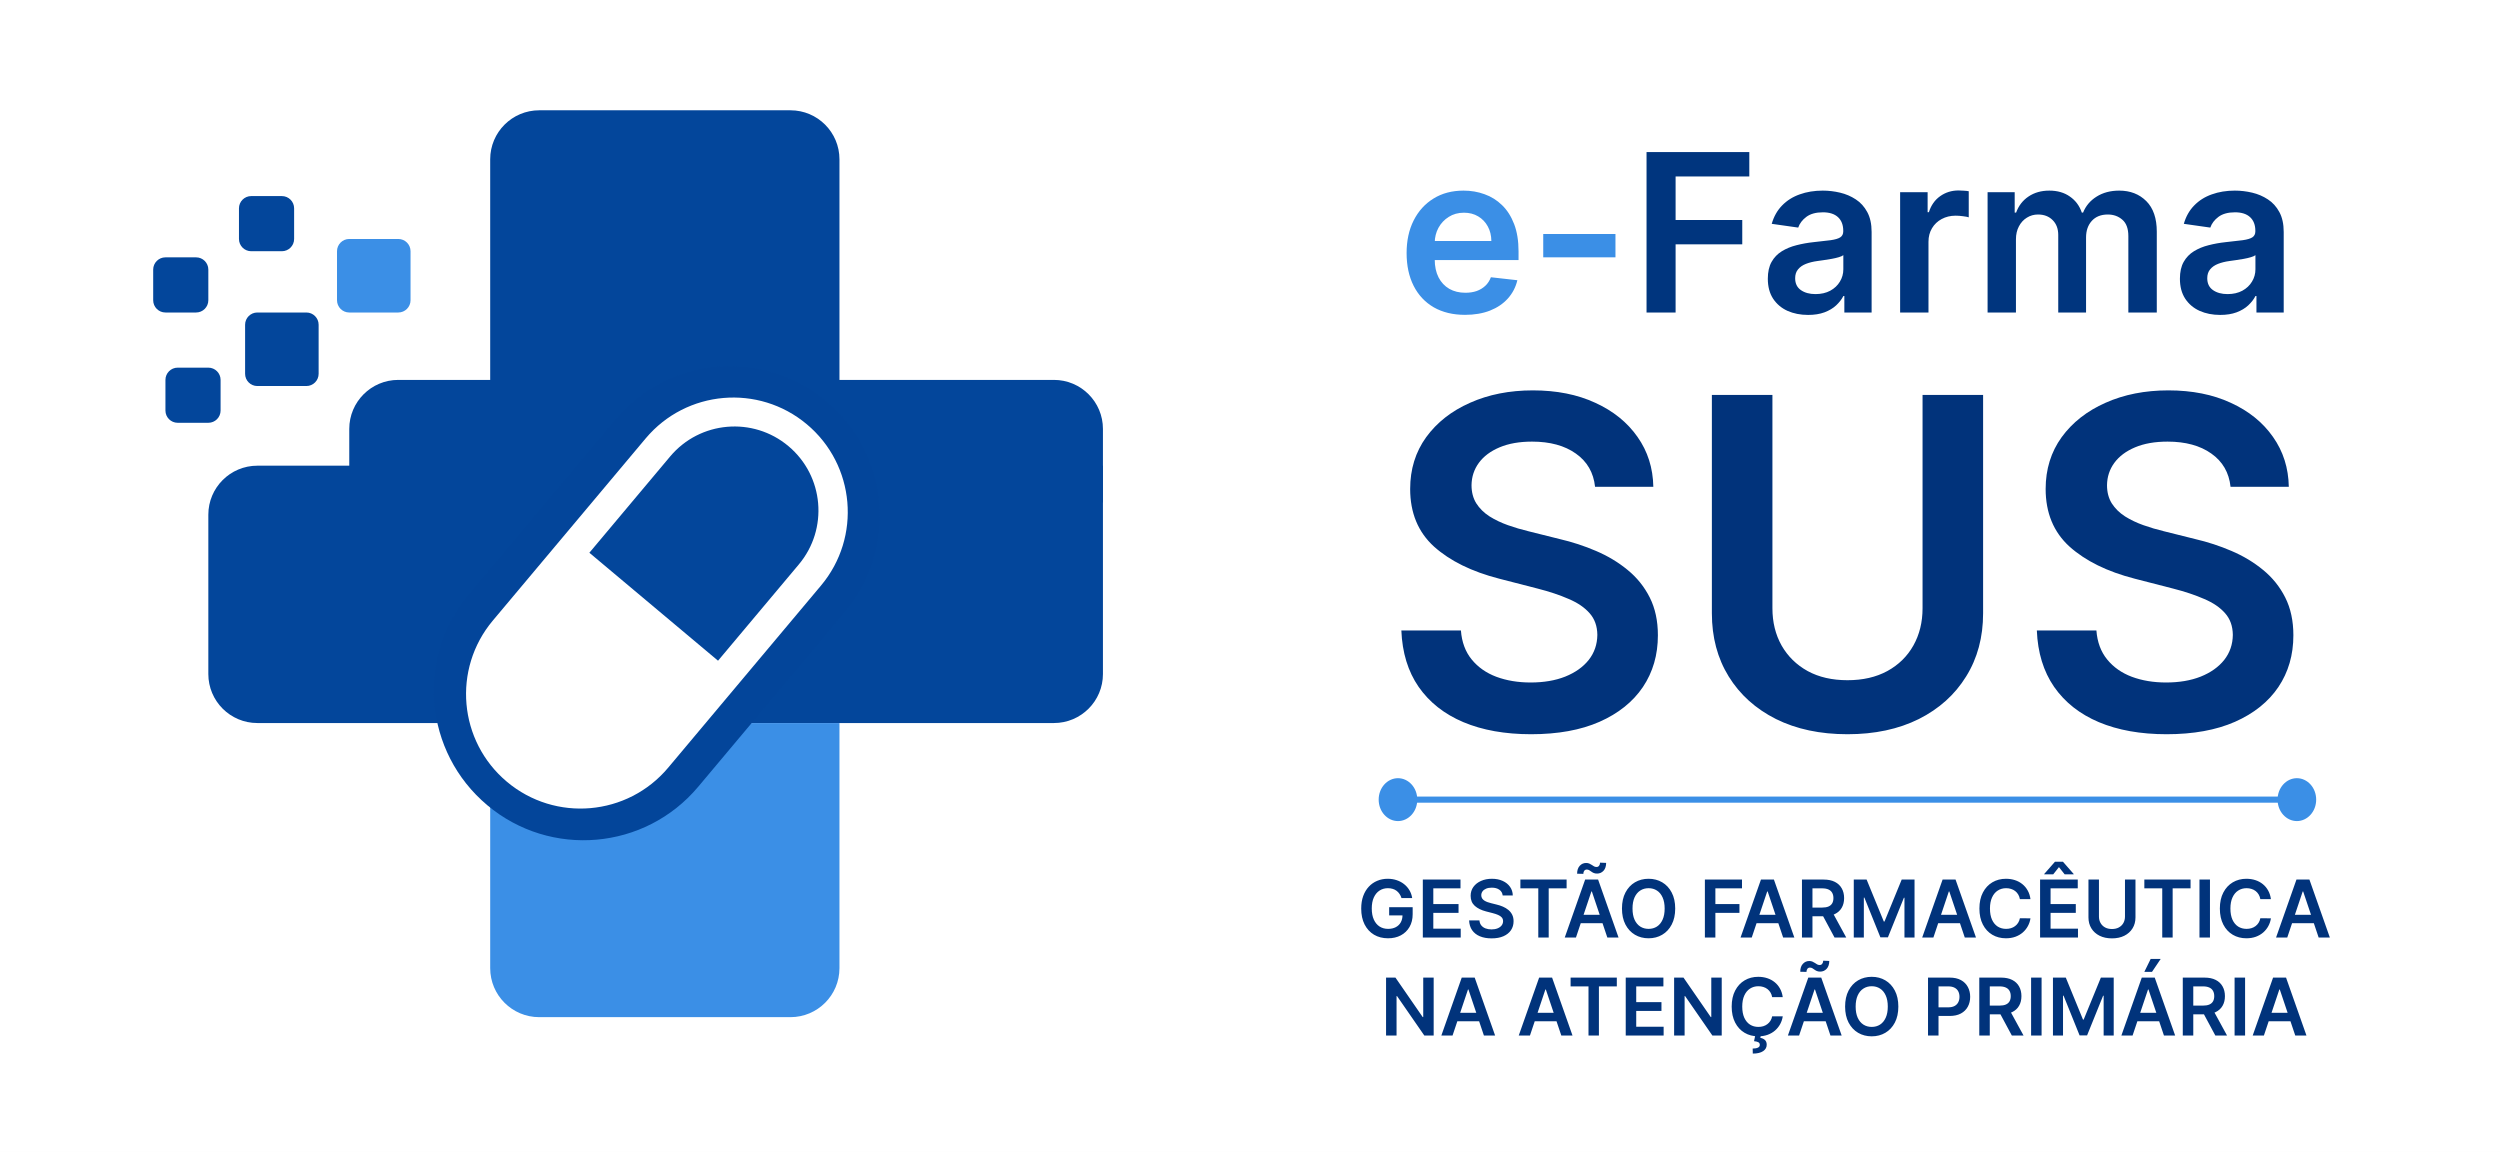
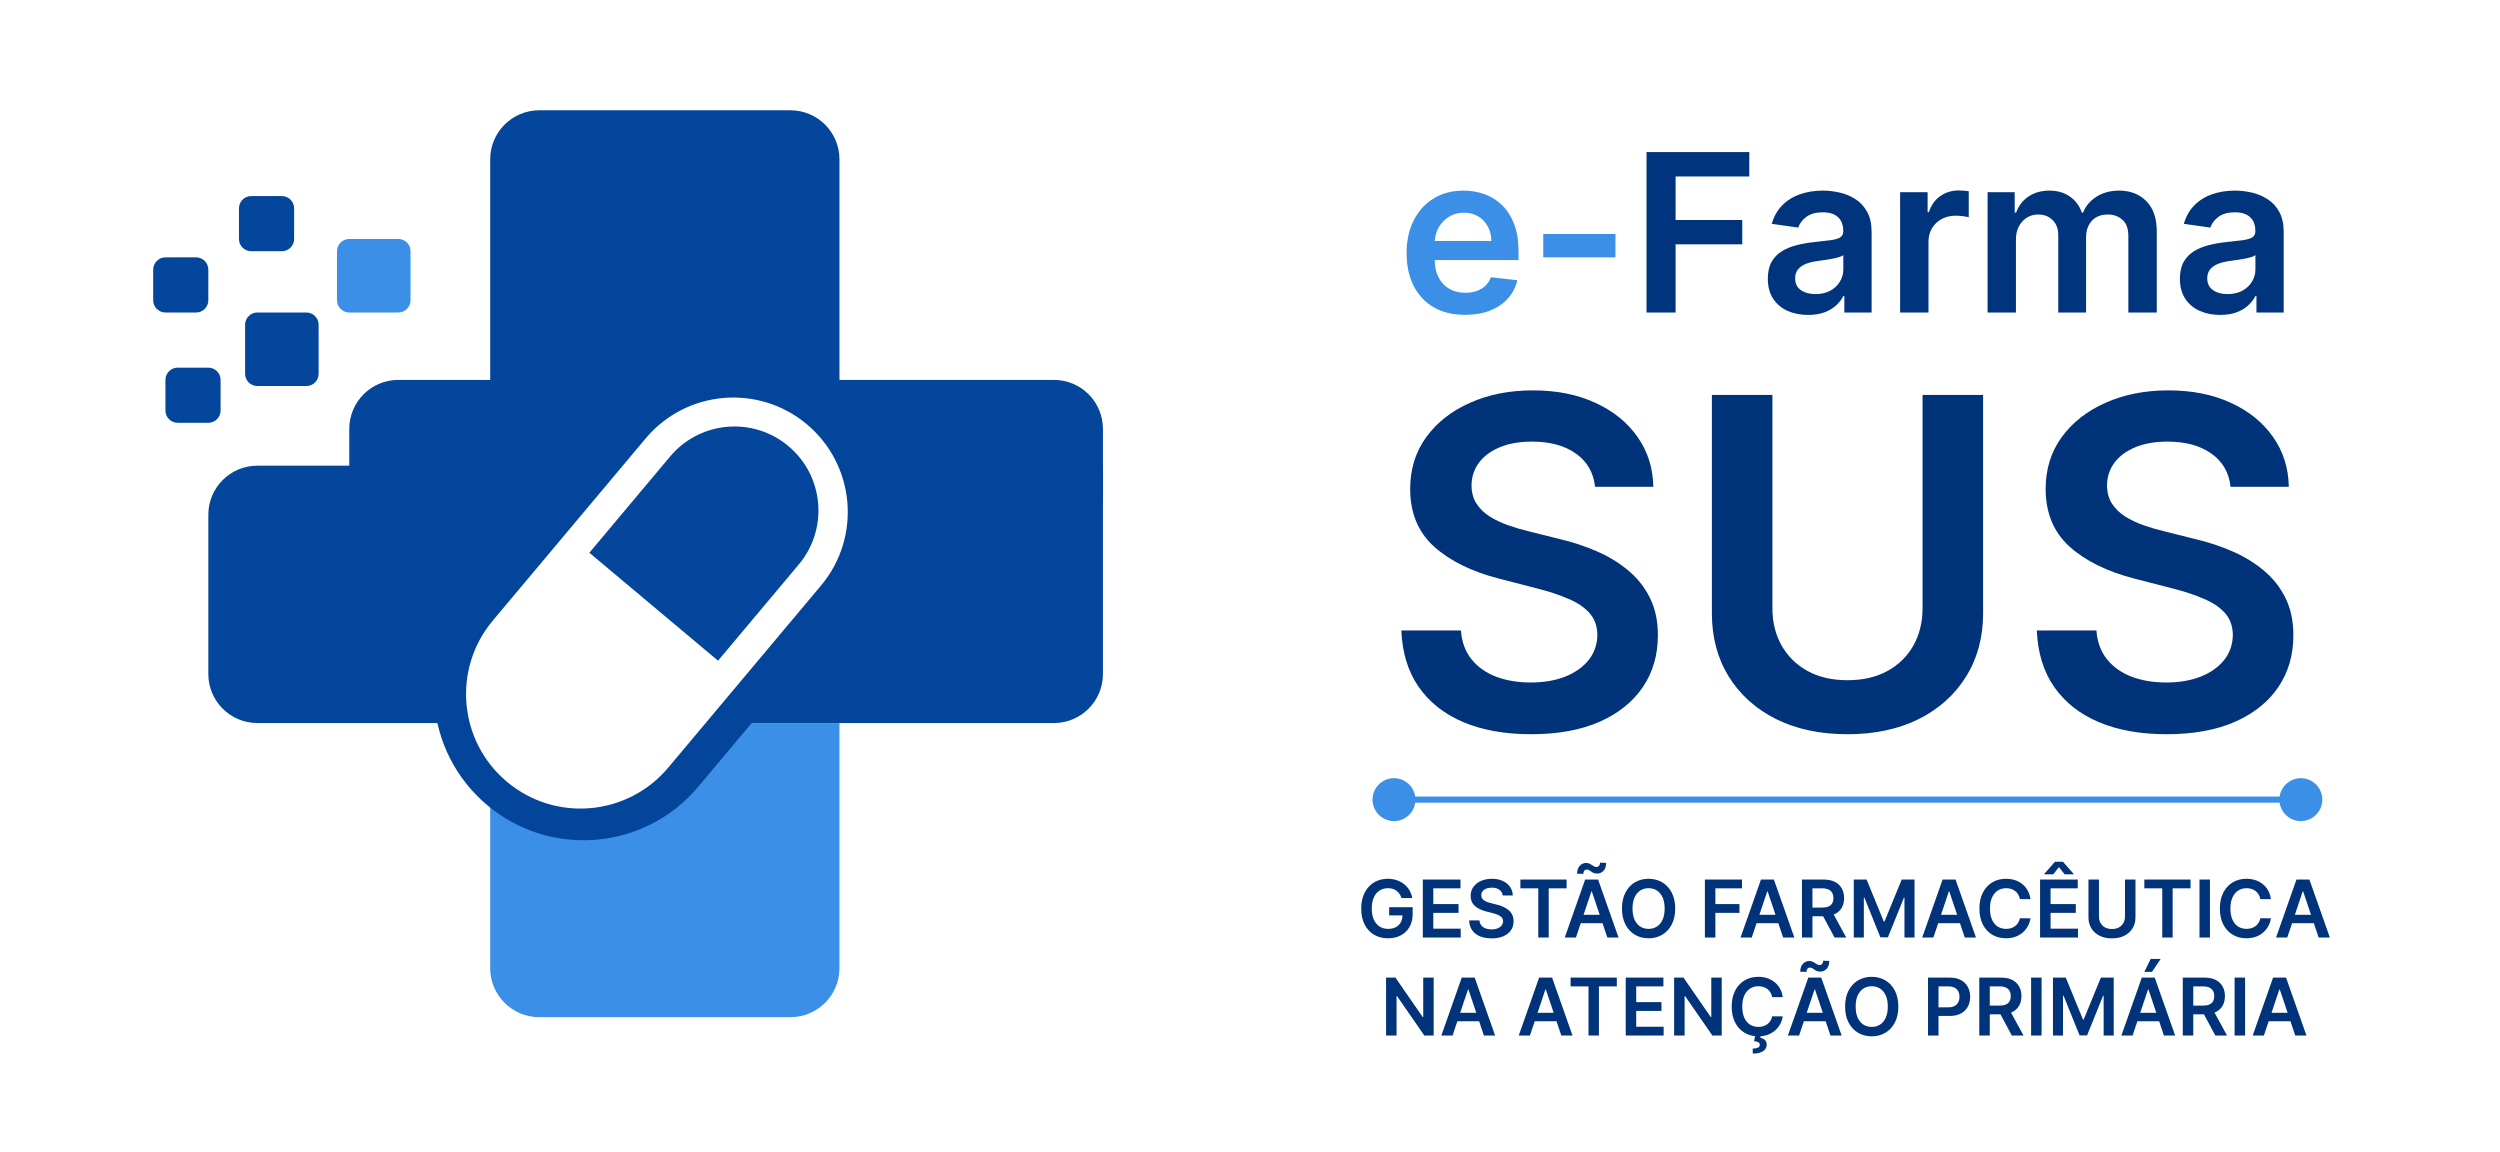
<svg xmlns="http://www.w3.org/2000/svg" width="408" height="188" viewBox="0 0 408 188" fill="none">
  <rect width="408" height="188" fill="white" />
  <path d="M42 118C37.582 118 34 114.418 34 110L34 84C34 79.582 37.582 76 42 76L180 76L180 110C180 114.418 176.418 118 172 118L42 118Z" fill="#03469B" />
  <path d="M57 70C57 65.582 60.582 62 65 62H172C176.418 62 180 65.582 180 70V82H57V70Z" fill="#03469B" />
  <path d="M80 26C80 21.582 83.582 18 88 18H129C133.418 18 137 21.582 137 26V68H80V26Z" fill="#03469B" />
  <path d="M80 118H137V158C137 162.418 133.418 166 129 166H88C83.582 166 80 162.418 80 158V118Z" fill="#3B8FE6" />
  <rect x="60.815" y="115.712" width="86.063" height="48.856" rx="24.428" transform="rotate(-50 60.8146 115.712)" fill="#03459A" />
  <rect x="68.424" y="115.583" width="76.156" height="37.356" rx="18.678" transform="rotate(-50 68.4238 115.583)" fill="white" />
  <path d="M96.184 90.208L109.365 74.499C114.231 68.701 122.876 67.944 128.674 72.81C134.473 77.676 135.23 86.321 130.364 92.12L117.183 107.828L96.184 90.208Z" fill="#03469B" />
  <rect x="55" y="39" width="12" height="12" rx="2" fill="#3B8FE6" />
  <rect x="40" y="51" width="12" height="12" rx="2" fill="#03469B" />
  <rect x="39" y="32" width="9" height="9" rx="2" fill="#03469B" />
  <rect x="25" y="42" width="9" height="9" rx="2" fill="#03469B" />
  <rect x="27" y="60" width="9" height="9" rx="2" fill="#03469B" />
  <path d="M239.094 51.383C237.126 51.383 235.425 50.974 233.994 50.156C232.57 49.33 231.475 48.162 230.708 46.653C229.941 45.136 229.558 43.351 229.558 41.297C229.558 39.277 229.941 37.504 230.708 35.979C231.484 34.445 232.566 33.251 233.955 32.399C235.344 31.538 236.977 31.108 238.852 31.108C240.062 31.108 241.204 31.304 242.278 31.696C243.36 32.08 244.315 32.676 245.141 33.486C245.977 34.295 246.633 35.327 247.11 36.58C247.587 37.824 247.826 39.307 247.826 41.028V42.447H231.731V39.328H243.39C243.381 38.442 243.19 37.653 242.815 36.963C242.44 36.264 241.915 35.715 241.242 35.314C240.577 34.913 239.802 34.713 238.915 34.713C237.969 34.713 237.138 34.943 236.423 35.403C235.707 35.855 235.148 36.452 234.748 37.193C234.356 37.926 234.156 38.731 234.147 39.609V42.332C234.147 43.474 234.356 44.455 234.773 45.273C235.191 46.082 235.775 46.705 236.525 47.139C237.275 47.565 238.153 47.778 239.158 47.778C239.832 47.778 240.441 47.685 240.987 47.497C241.532 47.301 242.005 47.016 242.406 46.641C242.806 46.266 243.109 45.801 243.313 45.247L247.634 45.733C247.362 46.875 246.842 47.872 246.075 48.724C245.316 49.568 244.344 50.224 243.16 50.693C241.975 51.153 240.62 51.383 239.094 51.383ZM263.643 38.19V42H251.856V38.19H263.643Z" fill="#3B8FE6" />
  <path d="M268.715 51V24.818H285.488V28.794H273.458V35.902H284.337V39.878H273.458V51H268.715ZM295.079 51.396C293.835 51.396 292.714 51.175 291.717 50.731C290.728 50.28 289.944 49.615 289.365 48.737C288.794 47.859 288.508 46.777 288.508 45.49C288.508 44.382 288.713 43.466 289.122 42.742C289.531 42.017 290.089 41.438 290.797 41.003C291.504 40.568 292.301 40.24 293.187 40.019C294.082 39.788 295.007 39.622 295.961 39.52C297.112 39.401 298.045 39.294 298.761 39.2C299.477 39.098 299.997 38.945 300.321 38.74C300.653 38.527 300.819 38.199 300.819 37.756V37.679C300.819 36.716 300.534 35.97 299.963 35.442C299.392 34.913 298.569 34.649 297.495 34.649C296.362 34.649 295.463 34.896 294.798 35.391C294.142 35.885 293.699 36.469 293.468 37.142L289.147 36.528C289.488 35.335 290.051 34.338 290.835 33.537C291.619 32.727 292.578 32.122 293.711 31.722C294.845 31.312 296.098 31.108 297.47 31.108C298.416 31.108 299.358 31.219 300.295 31.44C301.233 31.662 302.089 32.028 302.865 32.54C303.64 33.043 304.262 33.729 304.731 34.598C305.208 35.467 305.447 36.554 305.447 37.858V51H300.998V48.303H300.845C300.564 48.848 300.167 49.359 299.656 49.837C299.153 50.305 298.518 50.685 297.751 50.974C296.993 51.256 296.102 51.396 295.079 51.396ZM296.281 47.996C297.21 47.996 298.015 47.812 298.697 47.446C299.379 47.071 299.903 46.577 300.27 45.963C300.645 45.349 300.832 44.68 300.832 43.956V41.642C300.687 41.761 300.44 41.872 300.091 41.974C299.75 42.077 299.366 42.166 298.94 42.243C298.514 42.32 298.092 42.388 297.674 42.447C297.257 42.507 296.895 42.558 296.588 42.601C295.897 42.695 295.279 42.848 294.734 43.061C294.189 43.274 293.758 43.572 293.443 43.956C293.127 44.331 292.97 44.817 292.97 45.413C292.97 46.266 293.281 46.909 293.903 47.344C294.525 47.778 295.318 47.996 296.281 47.996ZM310.1 51V31.364H314.588V34.636H314.792C315.15 33.503 315.764 32.629 316.633 32.016C317.511 31.393 318.512 31.082 319.637 31.082C319.893 31.082 320.179 31.095 320.494 31.121C320.818 31.138 321.086 31.168 321.299 31.21V35.467C321.103 35.399 320.792 35.34 320.366 35.288C319.949 35.229 319.544 35.199 319.152 35.199C318.308 35.199 317.549 35.382 316.876 35.749C316.211 36.106 315.687 36.605 315.304 37.244C314.92 37.883 314.728 38.621 314.728 39.456V51H310.1ZM324.374 51V31.364H328.797V34.7H329.027C329.436 33.575 330.114 32.697 331.06 32.067C332.006 31.428 333.135 31.108 334.448 31.108C335.777 31.108 336.898 31.432 337.81 32.08C338.73 32.719 339.378 33.592 339.753 34.7H339.958C340.392 33.609 341.125 32.74 342.157 32.092C343.196 31.436 344.428 31.108 345.851 31.108C347.658 31.108 349.132 31.679 350.275 32.821C351.417 33.963 351.988 35.629 351.988 37.82V51H347.347V38.535C347.347 37.317 347.023 36.426 346.375 35.864C345.728 35.293 344.935 35.007 343.998 35.007C342.881 35.007 342.007 35.356 341.377 36.055C340.755 36.746 340.444 37.645 340.444 38.753V51H335.905V38.344C335.905 37.33 335.598 36.52 334.985 35.915C334.38 35.31 333.587 35.007 332.607 35.007C331.942 35.007 331.337 35.178 330.792 35.519C330.246 35.851 329.811 36.324 329.488 36.938C329.164 37.543 329.002 38.25 329.002 39.06V51H324.374ZM362.333 51.396C361.089 51.396 359.968 51.175 358.971 50.731C357.982 50.28 357.198 49.615 356.619 48.737C356.048 47.859 355.762 46.777 355.762 45.49C355.762 44.382 355.967 43.466 356.376 42.742C356.785 42.017 357.343 41.438 358.05 41.003C358.758 40.568 359.555 40.24 360.441 40.019C361.336 39.788 362.261 39.622 363.215 39.52C364.366 39.401 365.299 39.294 366.015 39.2C366.731 39.098 367.251 38.945 367.575 38.74C367.907 38.527 368.073 38.199 368.073 37.756V37.679C368.073 36.716 367.788 35.97 367.217 35.442C366.646 34.913 365.823 34.649 364.749 34.649C363.616 34.649 362.717 34.896 362.052 35.391C361.396 35.885 360.952 36.469 360.722 37.142L356.401 36.528C356.742 35.335 357.305 34.338 358.089 33.537C358.873 32.727 359.832 32.122 360.965 31.722C362.099 31.312 363.352 31.108 364.724 31.108C365.67 31.108 366.612 31.219 367.549 31.44C368.487 31.662 369.343 32.028 370.119 32.54C370.894 33.043 371.516 33.729 371.985 34.598C372.462 35.467 372.701 36.554 372.701 37.858V51H368.252V48.303H368.099C367.817 48.848 367.421 49.359 366.91 49.837C366.407 50.305 365.772 50.685 365.005 50.974C364.246 51.256 363.356 51.396 362.333 51.396ZM363.535 47.996C364.464 47.996 365.269 47.812 365.951 47.446C366.633 47.071 367.157 46.577 367.523 45.963C367.898 45.349 368.086 44.68 368.086 43.956V41.642C367.941 41.761 367.694 41.872 367.344 41.974C367.004 42.077 366.62 42.166 366.194 42.243C365.768 42.32 365.346 42.388 364.928 42.447C364.511 42.507 364.148 42.558 363.842 42.601C363.151 42.695 362.533 42.848 361.988 43.061C361.442 43.274 361.012 43.572 360.697 43.956C360.381 44.331 360.224 44.817 360.224 45.413C360.224 46.266 360.535 46.909 361.157 47.344C361.779 47.778 362.572 47.996 363.535 47.996Z" fill="#00357E" />
  <path d="M260.315 79.449C260.066 77.123 259.018 75.312 257.172 74.016C255.343 72.72 252.964 72.072 250.034 72.072C247.974 72.072 246.208 72.382 244.734 73.004C243.26 73.625 242.133 74.469 241.352 75.534C240.57 76.599 240.171 77.816 240.153 79.183C240.153 80.319 240.41 81.305 240.925 82.139C241.458 82.974 242.177 83.684 243.083 84.27C243.988 84.838 244.991 85.317 246.092 85.708C247.193 86.099 248.303 86.427 249.421 86.694L254.535 87.972C256.595 88.451 258.575 89.099 260.474 89.916C262.392 90.733 264.105 91.763 265.615 93.006C267.142 94.249 268.349 95.749 269.237 97.507C270.125 99.265 270.568 101.324 270.568 103.686C270.568 106.882 269.752 109.696 268.118 112.129C266.485 114.543 264.123 116.434 261.034 117.801C257.962 119.151 254.242 119.826 249.874 119.826C245.631 119.826 241.946 119.169 238.821 117.855C235.714 116.541 233.282 114.623 231.524 112.102C229.784 109.581 228.843 106.509 228.701 102.887H238.422C238.564 104.787 239.15 106.367 240.18 107.627C241.209 108.888 242.55 109.829 244.201 110.451C245.87 111.072 247.735 111.383 249.794 111.383C251.943 111.383 253.825 111.063 255.441 110.424C257.074 109.767 258.353 108.862 259.276 107.707C260.199 106.536 260.67 105.168 260.687 103.606C260.67 102.185 260.252 101.013 259.436 100.09C258.619 99.149 257.474 98.368 256 97.746C254.544 97.107 252.839 96.539 250.886 96.042L244.681 94.444C240.189 93.29 236.637 91.541 234.027 89.197C231.435 86.836 230.139 83.702 230.139 79.796C230.139 76.582 231.009 73.767 232.749 71.353C234.507 68.938 236.895 67.065 239.913 65.733C242.932 64.383 246.35 63.709 250.167 63.709C254.038 63.709 257.429 64.383 260.341 65.733C263.271 67.065 265.57 68.92 267.239 71.299C268.908 73.661 269.769 76.377 269.823 79.449H260.315ZM313.761 64.454H323.642V100.09C323.642 103.996 322.719 107.432 320.873 110.397C319.044 113.363 316.469 115.68 313.149 117.349C309.829 119 305.949 119.826 301.51 119.826C297.053 119.826 293.165 119 289.845 117.349C286.524 115.68 283.95 113.363 282.121 110.397C280.292 107.432 279.378 103.996 279.378 100.09V64.454H289.259V99.265C289.259 101.537 289.756 103.561 290.75 105.337C291.762 107.113 293.183 108.506 295.011 109.518C296.84 110.513 299.006 111.01 301.51 111.01C304.014 111.01 306.18 110.513 308.009 109.518C309.855 108.506 311.276 107.113 312.27 105.337C313.264 103.561 313.761 101.537 313.761 99.265V64.454ZM364.026 79.449C363.777 77.123 362.729 75.312 360.883 74.016C359.054 72.72 356.675 72.072 353.745 72.072C351.685 72.072 349.919 72.382 348.445 73.004C346.971 73.625 345.844 74.469 345.062 75.534C344.281 76.599 343.882 77.816 343.864 79.183C343.864 80.319 344.121 81.305 344.636 82.139C345.169 82.974 345.888 83.684 346.794 84.27C347.699 84.838 348.702 85.317 349.803 85.708C350.904 86.099 352.014 86.427 353.132 86.694L358.246 87.972C360.306 88.451 362.285 89.099 364.185 89.916C366.103 90.733 367.816 91.763 369.326 93.006C370.853 94.249 372.06 95.749 372.948 97.507C373.836 99.265 374.279 101.324 374.279 103.686C374.279 106.882 373.463 109.696 371.829 112.129C370.196 114.543 367.834 116.434 364.745 117.801C361.673 119.151 357.953 119.826 353.585 119.826C349.342 119.826 345.657 119.169 342.532 117.855C339.425 116.541 336.992 114.623 335.235 112.102C333.495 109.581 332.554 106.509 332.412 102.887H342.133C342.275 104.787 342.861 106.367 343.891 107.627C344.92 108.888 346.261 109.829 347.912 110.451C349.581 111.072 351.446 111.383 353.505 111.383C355.654 111.383 357.536 111.063 359.152 110.424C360.785 109.767 362.064 108.862 362.987 107.707C363.91 106.536 364.381 105.168 364.398 103.606C364.381 102.185 363.963 101.013 363.147 100.09C362.33 99.149 361.185 98.368 359.711 97.746C358.255 97.107 356.55 96.539 354.597 96.042L348.392 94.444C343.899 93.29 340.348 91.541 337.738 89.197C335.146 86.836 333.85 83.702 333.85 79.796C333.85 76.582 334.72 73.767 336.46 71.353C338.218 68.938 340.606 67.065 343.624 65.733C346.643 64.383 350.061 63.709 353.878 63.709C357.749 63.709 361.14 64.383 364.052 65.733C366.982 67.065 369.281 68.92 370.95 71.299C372.619 73.661 373.48 76.377 373.534 79.449H364.026Z" fill="#01337B" />
-   <path d="M228.15 127.5C229.566 127.5 230.8 128.792 230.8 130.5C230.8 132.208 229.566 133.5 228.15 133.5C226.735 133.5 225.5 132.208 225.5 130.5C225.5 128.792 226.735 127.5 228.15 127.5Z" fill="#3B8FE6" stroke="#3B8FE6" />
-   <path d="M374.85 127.5C376.266 127.5 377.5 128.792 377.5 130.5C377.5 132.208 376.266 133.5 374.85 133.5C373.435 133.5 372.2 132.208 372.2 130.5C372.2 128.792 373.435 127.5 374.85 127.5Z" fill="#3B8FE6" stroke="#3B8FE6" />
+   <circle cx="227.5" cy="130.5" r="3" fill="#3B8FE6" stroke="#3B8FE6" />
+   <circle cx="375.5" cy="130.5" r="3" fill="#3B8FE6" stroke="#3B8FE6" />
  <line x1="227.7" y1="130.5" x2="375.3" y2="130.5" stroke="#3B8FE6" />
  <path d="M228.724 146.565C228.647 146.315 228.541 146.092 228.405 145.895C228.273 145.695 228.113 145.524 227.925 145.383C227.741 145.241 227.528 145.135 227.288 145.064C227.048 144.99 226.786 144.953 226.503 144.953C225.996 144.953 225.543 145.081 225.146 145.337C224.749 145.592 224.437 145.968 224.209 146.463C223.984 146.955 223.872 147.556 223.872 148.263C223.872 148.978 223.984 149.582 224.209 150.078C224.434 150.573 224.746 150.95 225.146 151.209C225.546 151.464 226.011 151.592 226.54 151.592C227.02 151.592 227.436 151.5 227.787 151.315C228.141 151.13 228.413 150.869 228.604 150.53C228.795 150.189 228.89 149.788 228.89 149.33L229.278 149.39H226.711V148.051H230.547V149.187C230.547 149.996 230.375 150.696 230.03 151.287C229.686 151.878 229.212 152.334 228.608 152.654C228.005 152.971 227.313 153.129 226.531 153.129C225.66 153.129 224.895 152.934 224.237 152.543C223.581 152.149 223.069 151.59 222.699 150.867C222.333 150.141 222.15 149.279 222.15 148.282C222.15 147.519 222.258 146.837 222.473 146.237C222.692 145.637 222.996 145.127 223.387 144.709C223.778 144.287 224.237 143.967 224.763 143.749C225.289 143.527 225.862 143.416 226.48 143.416C227.003 143.416 227.491 143.493 227.944 143.647C228.396 143.798 228.798 144.013 229.149 144.293C229.503 144.573 229.793 144.906 230.021 145.29C230.249 145.675 230.398 146.1 230.469 146.565H228.724ZM232.204 153V143.545H238.353V144.981H233.916V147.548H238.034V148.984H233.916V151.564H238.39V153H232.204ZM245.238 146.145C245.195 145.741 245.013 145.427 244.693 145.203C244.376 144.978 243.964 144.866 243.456 144.866C243.099 144.866 242.793 144.92 242.538 145.027C242.282 145.135 242.087 145.281 241.951 145.466C241.816 145.651 241.747 145.861 241.743 146.098C241.743 146.295 241.788 146.466 241.877 146.611C241.97 146.755 242.094 146.879 242.251 146.98C242.408 147.079 242.582 147.162 242.773 147.229C242.964 147.297 243.156 147.354 243.35 147.4L244.236 147.622C244.593 147.705 244.937 147.817 245.266 147.959C245.598 148.1 245.895 148.279 246.157 148.494C246.422 148.71 246.631 148.97 246.785 149.275C246.939 149.579 247.015 149.936 247.015 150.346C247.015 150.9 246.874 151.387 246.591 151.809C246.308 152.228 245.898 152.555 245.363 152.792C244.83 153.026 244.186 153.143 243.428 153.143C242.693 153.143 242.054 153.029 241.513 152.801C240.974 152.574 240.552 152.241 240.248 151.804C239.946 151.367 239.783 150.835 239.758 150.207H241.443C241.468 150.536 241.57 150.81 241.748 151.029C241.927 151.247 242.159 151.41 242.445 151.518C242.734 151.626 243.058 151.68 243.415 151.68C243.787 151.68 244.113 151.624 244.393 151.513C244.676 151.4 244.898 151.243 245.058 151.043C245.218 150.839 245.3 150.603 245.303 150.332C245.3 150.085 245.227 149.882 245.086 149.722C244.944 149.559 244.746 149.424 244.49 149.316C244.238 149.205 243.942 149.107 243.604 149.021L242.528 148.744C241.75 148.544 241.134 148.24 240.682 147.834C240.232 147.425 240.008 146.882 240.008 146.205C240.008 145.647 240.158 145.16 240.46 144.741C240.765 144.323 241.179 143.998 241.702 143.767C242.225 143.533 242.818 143.416 243.479 143.416C244.15 143.416 244.738 143.533 245.243 143.767C245.751 143.998 246.149 144.319 246.438 144.732C246.728 145.141 246.877 145.612 246.886 146.145H245.238ZM248.127 144.981V143.545H255.67V144.981H252.748V153H251.049V144.981H248.127ZM257.196 153H255.368L258.696 143.545H260.811L264.144 153H262.316L259.79 145.484H259.717L257.196 153ZM257.256 149.293H262.242V150.669H257.256V149.293ZM258.401 142.613L257.385 142.59C257.385 142.042 257.527 141.613 257.81 141.302C258.096 140.991 258.446 140.836 258.858 140.836C259.058 140.836 259.232 140.869 259.38 140.937C259.53 141.002 259.667 141.077 259.79 141.163C259.914 141.25 260.035 141.326 260.155 141.394C260.275 141.459 260.408 141.491 260.552 141.491C260.728 141.491 260.866 141.425 260.968 141.293C261.072 141.16 261.126 140.991 261.129 140.785L262.122 140.826C262.119 141.377 261.976 141.805 261.692 142.11C261.409 142.411 261.063 142.564 260.654 142.567C260.429 142.567 260.241 142.534 260.091 142.47C259.94 142.402 259.807 142.325 259.693 142.239C259.583 142.153 259.47 142.077 259.356 142.013C259.243 141.945 259.109 141.911 258.955 141.911C258.792 141.911 258.658 141.976 258.553 142.105C258.452 142.234 258.401 142.404 258.401 142.613ZM273.393 148.273C273.393 149.291 273.202 150.164 272.82 150.89C272.442 151.614 271.925 152.167 271.269 152.552C270.617 152.937 269.877 153.129 269.049 153.129C268.221 153.129 267.479 152.937 266.824 152.552C266.171 152.164 265.654 151.609 265.273 150.886C264.894 150.159 264.705 149.288 264.705 148.273C264.705 147.254 264.894 146.383 265.273 145.66C265.654 144.933 266.171 144.378 266.824 143.993C267.479 143.609 268.221 143.416 269.049 143.416C269.877 143.416 270.617 143.609 271.269 143.993C271.925 144.378 272.442 144.933 272.82 145.66C273.202 146.383 273.393 147.254 273.393 148.273ZM271.671 148.273C271.671 147.556 271.559 146.951 271.334 146.458C271.112 145.963 270.805 145.589 270.411 145.337C270.017 145.081 269.563 144.953 269.049 144.953C268.535 144.953 268.081 145.081 267.687 145.337C267.293 145.589 266.984 145.963 266.759 146.458C266.537 146.951 266.427 147.556 266.427 148.273C266.427 148.99 266.537 149.596 266.759 150.092C266.984 150.584 267.293 150.958 267.687 151.213C268.081 151.466 268.535 151.592 269.049 151.592C269.563 151.592 270.017 151.466 270.411 151.213C270.805 150.958 271.112 150.584 271.334 150.092C271.559 149.596 271.671 148.99 271.671 148.273ZM278.237 153V143.545H284.294V144.981H279.949V147.548H283.878V148.984H279.949V153H278.237ZM285.887 153H284.059L287.388 143.545H289.502L292.835 153H291.007L288.482 145.484H288.408L285.887 153ZM285.947 149.293H290.933V150.669H285.947V149.293ZM294.08 153V143.545H297.626C298.352 143.545 298.962 143.672 299.454 143.924C299.95 144.176 300.323 144.53 300.576 144.986C300.831 145.438 300.959 145.966 300.959 146.569C300.959 147.176 300.83 147.702 300.571 148.148C300.316 148.591 299.939 148.934 299.44 149.178C298.942 149.418 298.329 149.538 297.603 149.538H295.078V148.116H297.372C297.797 148.116 298.145 148.057 298.415 147.94C298.686 147.82 298.886 147.646 299.015 147.419C299.148 147.188 299.214 146.905 299.214 146.569C299.214 146.234 299.148 145.948 299.015 145.711C298.883 145.471 298.682 145.289 298.411 145.166C298.14 145.04 297.791 144.977 297.363 144.977H295.793V153H294.08ZM298.965 148.716L301.305 153H299.394L297.095 148.716H298.965ZM302.536 143.545H304.631L307.438 150.396H307.549L310.356 143.545H312.452V153H310.808V146.505H310.721L308.108 152.972H306.88L304.267 146.491H304.179V153H302.536V143.545ZM315.531 153H313.703L317.031 143.545H319.146L322.479 153H320.651L318.125 145.484H318.052L315.531 153ZM315.591 149.293H320.577V150.669H315.591V149.293ZM331.372 146.735H329.646C329.597 146.452 329.506 146.201 329.373 145.983C329.241 145.761 329.076 145.574 328.879 145.42C328.683 145.266 328.458 145.15 328.205 145.074C327.956 144.993 327.687 144.953 327.398 144.953C326.884 144.953 326.428 145.083 326.031 145.341C325.634 145.597 325.323 145.972 325.099 146.468C324.874 146.96 324.762 147.562 324.762 148.273C324.762 148.996 324.874 149.605 325.099 150.101C325.326 150.593 325.637 150.966 326.031 151.218C326.428 151.467 326.882 151.592 327.393 151.592C327.676 151.592 327.941 151.555 328.187 151.481C328.436 151.404 328.659 151.292 328.856 151.144C329.056 150.996 329.224 150.815 329.36 150.599C329.498 150.384 329.593 150.138 329.646 149.861L331.372 149.87C331.308 150.319 331.168 150.741 330.952 151.135C330.74 151.529 330.461 151.877 330.117 152.178C329.772 152.477 329.369 152.711 328.907 152.88C328.446 153.046 327.933 153.129 327.37 153.129C326.539 153.129 325.797 152.937 325.145 152.552C324.492 152.167 323.978 151.612 323.603 150.886C323.227 150.159 323.04 149.288 323.04 148.273C323.04 147.254 323.229 146.383 323.607 145.66C323.986 144.933 324.502 144.378 325.154 143.993C325.806 143.609 326.545 143.416 327.37 143.416C327.896 143.416 328.386 143.49 328.838 143.638C329.29 143.786 329.694 144.002 330.047 144.289C330.401 144.572 330.692 144.92 330.92 145.332C331.151 145.741 331.302 146.209 331.372 146.735ZM332.941 153V143.545H339.09V144.981H334.654V147.548H338.771V148.984H334.654V151.564H339.127V153H332.941ZM336.957 142.696L336.02 141.514L335.083 142.696H333.619V142.631L335.369 140.637H336.676L338.421 142.631V142.696H336.957ZM346.797 143.545H348.51V149.722C348.51 150.399 348.35 150.995 348.03 151.509C347.713 152.023 347.267 152.424 346.691 152.714C346.115 153 345.443 153.143 344.674 153.143C343.901 153.143 343.227 153 342.652 152.714C342.076 152.424 341.63 152.023 341.313 151.509C340.996 150.995 340.837 150.399 340.837 149.722V143.545H342.55V149.579C342.55 149.973 342.636 150.324 342.809 150.632C342.984 150.94 343.23 151.181 343.547 151.357C343.864 151.529 344.24 151.615 344.674 151.615C345.108 151.615 345.483 151.529 345.8 151.357C346.12 151.181 346.366 150.94 346.539 150.632C346.711 150.324 346.797 149.973 346.797 149.579V143.545ZM349.956 144.981V143.545H357.499V144.981H354.577V153H352.878V144.981H349.956ZM360.666 143.545V153H358.954V143.545H360.666ZM370.614 146.735H368.887C368.838 146.452 368.747 146.201 368.615 145.983C368.482 145.761 368.318 145.574 368.121 145.42C367.924 145.266 367.699 145.15 367.447 145.074C367.197 144.993 366.928 144.953 366.639 144.953C366.125 144.953 365.669 145.083 365.272 145.341C364.875 145.597 364.564 145.972 364.34 146.468C364.115 146.96 364.003 147.562 364.003 148.273C364.003 148.996 364.115 149.605 364.34 150.101C364.568 150.593 364.878 150.966 365.272 151.218C365.669 151.467 366.123 151.592 366.634 151.592C366.917 151.592 367.182 151.555 367.428 151.481C367.678 151.404 367.901 151.292 368.098 151.144C368.298 150.996 368.465 150.815 368.601 150.599C368.739 150.384 368.835 150.138 368.887 149.861L370.614 149.87C370.549 150.319 370.409 150.741 370.193 151.135C369.981 151.529 369.703 151.877 369.358 152.178C369.013 152.477 368.61 152.711 368.148 152.88C367.687 153.046 367.174 153.129 366.611 153.129C365.78 153.129 365.038 152.937 364.386 152.552C363.734 152.167 363.22 151.612 362.844 150.886C362.469 150.159 362.281 149.288 362.281 148.273C362.281 147.254 362.47 146.383 362.849 145.66C363.227 144.933 363.743 144.378 364.395 143.993C365.048 143.609 365.786 143.416 366.611 143.416C367.137 143.416 367.627 143.49 368.079 143.638C368.532 143.786 368.935 144.002 369.289 144.289C369.643 144.572 369.933 144.92 370.161 145.332C370.392 145.741 370.543 146.209 370.614 146.735ZM373.282 153H371.454L374.782 143.545H376.897L380.23 153H378.402L375.876 145.484H375.803L373.282 153ZM373.342 149.293H378.328V150.669H373.342V149.293ZM233.975 159.545V169H232.451L227.996 162.56H227.918V169H226.205V159.545H227.738L232.188 165.99H232.271V159.545H233.975ZM237.055 169H235.227L238.555 159.545H240.67L244.003 169H242.175L239.649 161.484H239.575L237.055 169ZM237.115 165.293H242.101V166.669H237.115V165.293ZM249.687 169H247.859L251.187 159.545H253.301L256.634 169H254.806L252.281 161.484H252.207L249.687 169ZM249.747 165.293H254.733V166.669H249.747V165.293ZM256.322 160.981V159.545H263.865V160.981H260.943V169H259.244V160.981H256.322ZM265.319 169V159.545H271.468V160.981H267.032V163.548H271.15V164.984H267.032V167.564H271.505V169H265.319ZM280.985 159.545V169H279.462L275.007 162.56H274.928V169H273.216V159.545H274.748L279.199 165.99H279.282V159.545H280.985ZM290.944 162.735H289.218C289.168 162.452 289.078 162.201 288.945 161.983C288.813 161.761 288.648 161.574 288.451 161.42C288.254 161.266 288.03 161.15 287.777 161.074C287.528 160.993 287.259 160.953 286.969 160.953C286.455 160.953 286 161.083 285.603 161.341C285.206 161.597 284.895 161.972 284.67 162.468C284.446 162.96 284.333 163.562 284.333 164.273C284.333 164.996 284.446 165.605 284.67 166.101C284.898 166.593 285.209 166.966 285.603 167.218C286 167.467 286.454 167.592 286.965 167.592C287.248 167.592 287.513 167.555 287.759 167.481C288.008 167.404 288.231 167.292 288.428 167.144C288.628 166.996 288.796 166.815 288.931 166.599C289.07 166.384 289.165 166.138 289.218 165.861L290.944 165.87C290.88 166.319 290.739 166.741 290.524 167.135C290.312 167.529 290.033 167.877 289.688 168.178C289.344 168.477 288.941 168.711 288.479 168.88C288.017 169.046 287.505 169.129 286.942 169.129C286.111 169.129 285.369 168.937 284.717 168.552C284.064 168.167 283.55 167.612 283.175 166.886C282.799 166.159 282.611 165.288 282.611 164.273C282.611 163.254 282.801 162.383 283.179 161.66C283.558 160.933 284.073 160.378 284.726 159.993C285.378 159.609 286.117 159.416 286.942 159.416C287.468 159.416 287.957 159.49 288.41 159.638C288.862 159.786 289.265 160.002 289.619 160.289C289.973 160.572 290.264 160.92 290.492 161.332C290.723 161.741 290.873 162.209 290.944 162.735ZM286.457 168.991H287.362L287.288 169.383C287.577 169.426 287.822 169.537 288.022 169.716C288.225 169.897 288.327 170.157 288.327 170.496C288.33 170.933 288.134 171.284 287.74 171.548C287.346 171.813 286.785 171.945 286.055 171.945L286.037 171.124C286.391 171.124 286.672 171.076 286.882 170.98C287.091 170.888 287.197 170.74 287.2 170.537C287.206 170.34 287.132 170.196 286.979 170.103C286.828 170.014 286.588 169.953 286.258 169.919L286.457 168.991ZM293.612 169H291.784L295.113 159.545H297.227L300.56 169H298.732L296.207 161.484H296.133L293.612 169ZM293.672 165.293H298.658V166.669H293.672V165.293ZM294.817 158.613L293.802 158.59C293.802 158.042 293.943 157.613 294.226 157.302C294.513 156.991 294.862 156.836 295.274 156.836C295.474 156.836 295.648 156.869 295.796 156.937C295.947 157.002 296.084 157.077 296.207 157.163C296.33 157.25 296.452 157.326 296.572 157.394C296.692 157.459 296.824 157.491 296.969 157.491C297.144 157.491 297.283 157.425 297.384 157.293C297.489 157.16 297.543 156.991 297.546 156.785L298.538 156.826C298.535 157.377 298.392 157.805 298.109 158.11C297.826 158.411 297.48 158.564 297.07 158.567C296.846 158.567 296.658 158.534 296.507 158.47C296.356 158.402 296.224 158.325 296.11 158.239C295.999 158.153 295.887 158.077 295.773 158.013C295.659 157.945 295.525 157.911 295.371 157.911C295.208 157.911 295.074 157.976 294.97 158.105C294.868 158.234 294.817 158.404 294.817 158.613ZM309.809 164.273C309.809 165.291 309.619 166.164 309.237 166.89C308.858 167.614 308.341 168.167 307.686 168.552C307.033 168.937 306.293 169.129 305.465 169.129C304.637 169.129 303.896 168.937 303.24 168.552C302.588 168.164 302.071 167.609 301.689 166.886C301.31 166.159 301.121 165.288 301.121 164.273C301.121 163.254 301.31 162.383 301.689 161.66C302.071 160.933 302.588 160.378 303.24 159.993C303.896 159.609 304.637 159.416 305.465 159.416C306.293 159.416 307.033 159.609 307.686 159.993C308.341 160.378 308.858 160.933 309.237 161.66C309.619 162.383 309.809 163.254 309.809 164.273ZM308.087 164.273C308.087 163.556 307.975 162.951 307.75 162.458C307.529 161.963 307.221 161.589 306.827 161.337C306.433 161.081 305.979 160.953 305.465 160.953C304.951 160.953 304.497 161.081 304.103 161.337C303.709 161.589 303.4 161.963 303.176 162.458C302.954 162.951 302.843 163.556 302.843 164.273C302.843 164.99 302.954 165.596 303.176 166.092C303.4 166.584 303.709 166.958 304.103 167.213C304.497 167.466 304.951 167.592 305.465 167.592C305.979 167.592 306.433 167.466 306.827 167.213C307.221 166.958 307.529 166.584 307.75 166.092C307.975 165.596 308.087 164.99 308.087 164.273ZM314.653 169V159.545H318.199C318.925 159.545 319.534 159.681 320.027 159.952C320.522 160.223 320.896 160.595 321.149 161.069C321.404 161.54 321.532 162.075 321.532 162.675C321.532 163.282 321.404 163.82 321.149 164.291C320.893 164.762 320.516 165.133 320.018 165.404C319.519 165.672 318.905 165.805 318.176 165.805H315.826V164.397H317.945C318.369 164.397 318.717 164.324 318.988 164.176C319.259 164.028 319.459 163.825 319.588 163.566C319.721 163.308 319.787 163.011 319.787 162.675C319.787 162.34 319.721 162.045 319.588 161.789C319.459 161.534 319.257 161.335 318.983 161.194C318.713 161.049 318.363 160.977 317.936 160.977H316.366V169H314.653ZM323.019 169V159.545H326.565C327.291 159.545 327.901 159.672 328.393 159.924C328.889 160.176 329.262 160.53 329.515 160.986C329.77 161.438 329.898 161.966 329.898 162.569C329.898 163.176 329.769 163.702 329.51 164.148C329.255 164.591 328.878 164.934 328.379 165.178C327.881 165.418 327.268 165.538 326.542 165.538H324.017V164.116H326.311C326.736 164.116 327.083 164.057 327.354 163.94C327.625 163.82 327.825 163.646 327.954 163.419C328.087 163.188 328.153 162.905 328.153 162.569C328.153 162.234 328.087 161.948 327.954 161.711C327.822 161.471 327.621 161.289 327.35 161.166C327.079 161.04 326.73 160.977 326.302 160.977H324.732V169H323.019ZM327.904 164.716L330.244 169H328.333L326.034 164.716H327.904ZM333.187 159.545V169H331.475V159.545H333.187ZM335.042 159.545H337.138L339.945 166.396H340.055L342.862 159.545H344.958V169H343.315V162.505H343.227L340.614 168.972H339.386L336.773 162.491H336.685V169H335.042V159.545ZM348.037 169H346.209L349.538 159.545H351.652L354.985 169H353.157L350.632 161.484H350.558L348.037 169ZM348.097 165.293H353.083V166.669H348.097V165.293ZM349.953 158.613L350.987 156.503H352.621L351.204 158.613H349.953ZM356.23 169V159.545H359.776C360.502 159.545 361.112 159.672 361.604 159.924C362.099 160.176 362.473 160.53 362.726 160.986C362.981 161.438 363.109 161.966 363.109 162.569C363.109 163.176 362.98 163.702 362.721 164.148C362.466 164.591 362.089 164.934 361.59 165.178C361.092 165.418 360.479 165.538 359.753 165.538H357.228V164.116H359.522C359.947 164.116 360.294 164.057 360.565 163.94C360.836 163.82 361.036 163.646 361.165 163.419C361.298 163.188 361.364 162.905 361.364 162.569C361.364 162.234 361.298 161.948 361.165 161.711C361.033 161.471 360.831 161.289 360.561 161.166C360.29 161.04 359.94 160.977 359.513 160.977H357.943V169H356.23ZM361.115 164.716L363.455 169H361.544L359.245 164.716H361.115ZM366.398 159.545V169H364.685V159.545H366.398ZM369.467 169H367.639L370.967 159.545H373.082L376.415 169H374.587L372.061 161.484H371.988L369.467 169ZM369.527 165.293H374.513V166.669H369.527V165.293Z" fill="#01337B" />
</svg>
